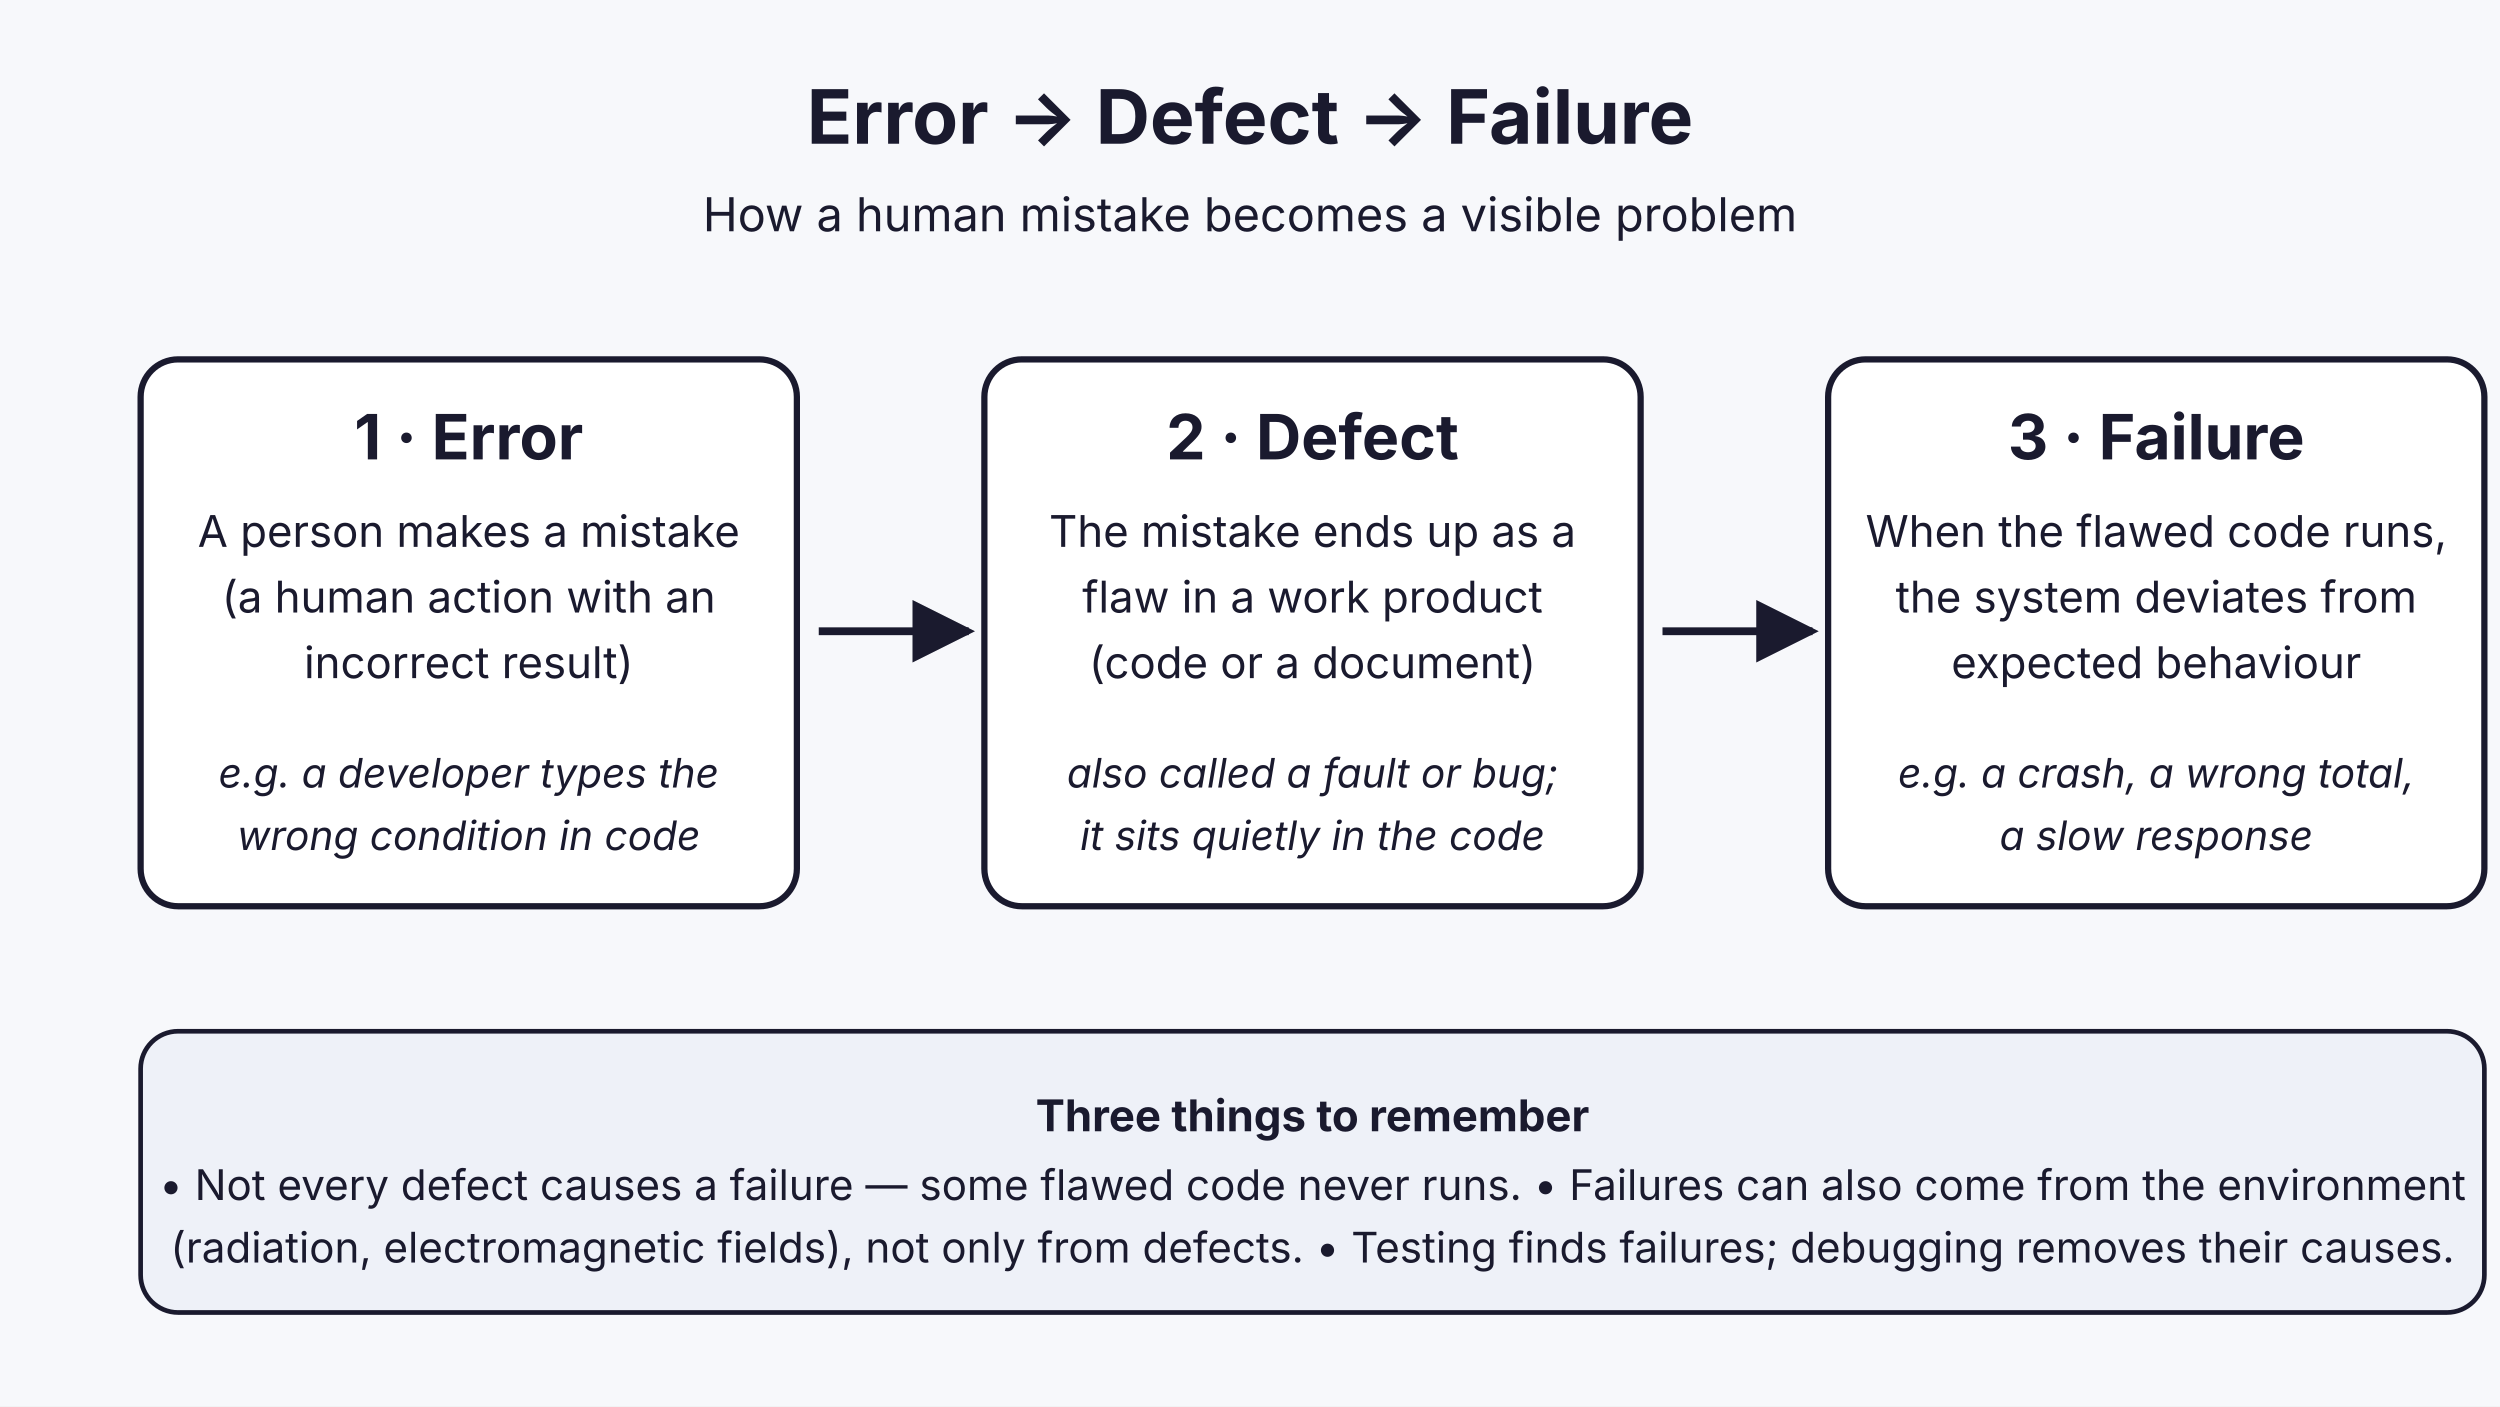
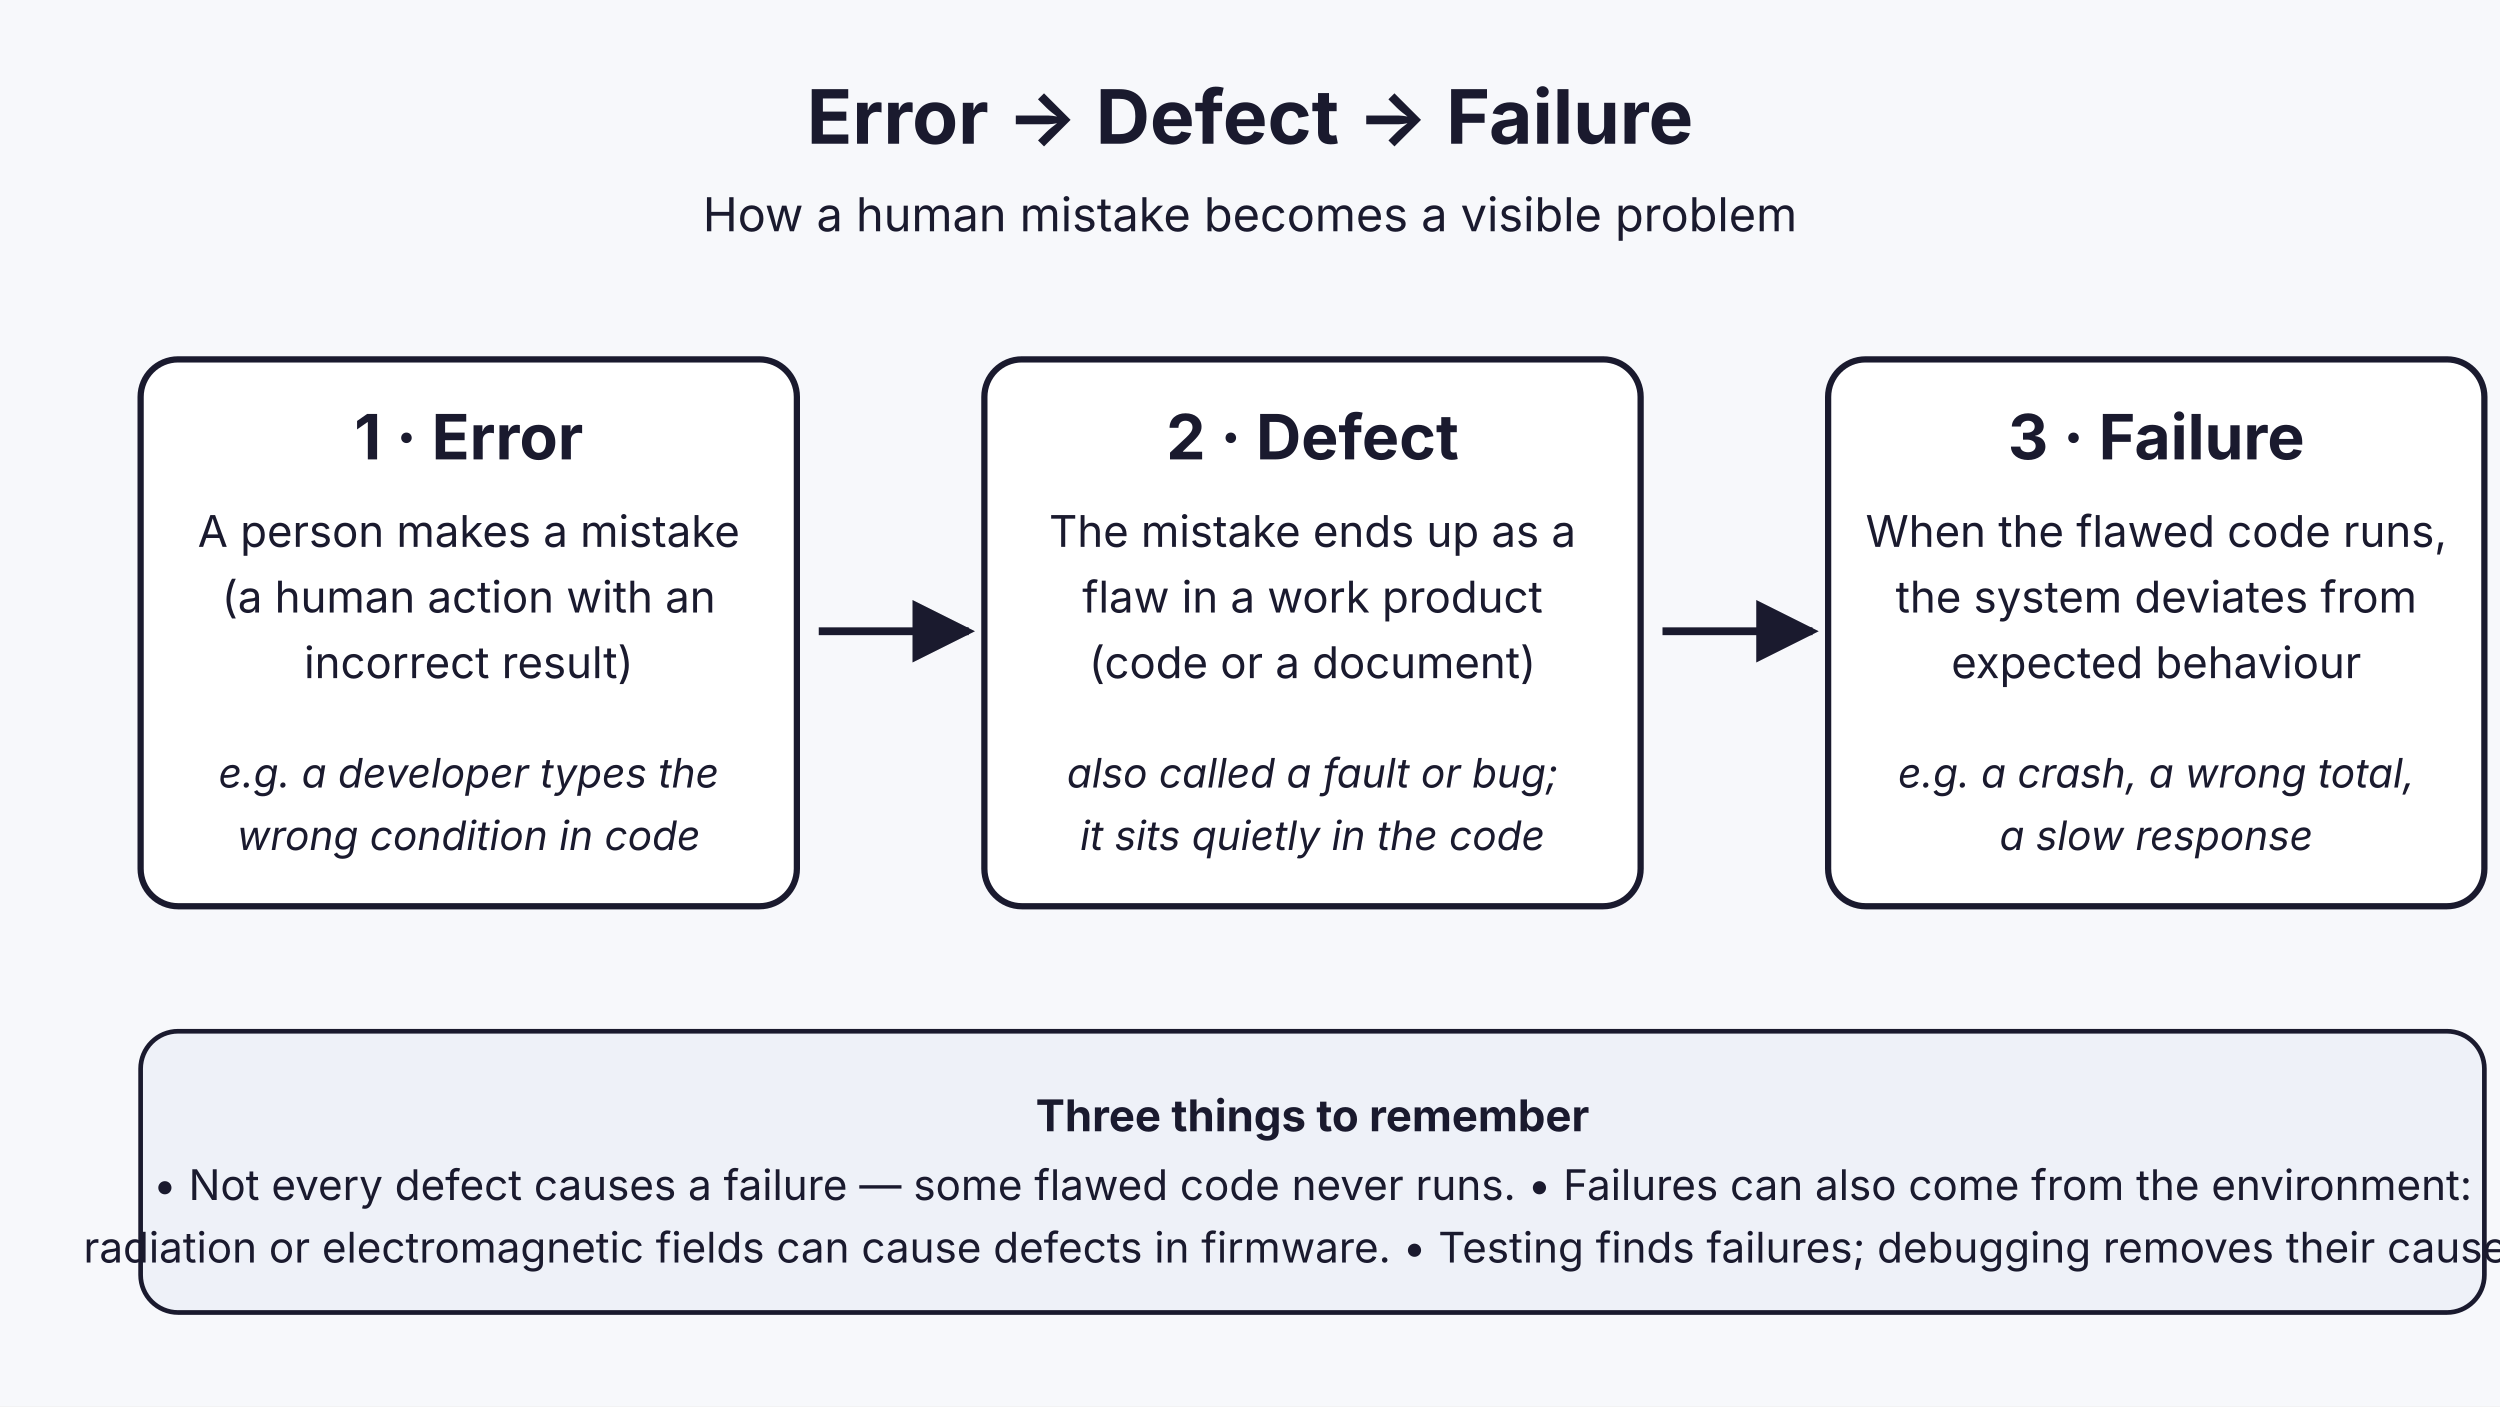
<svg xmlns="http://www.w3.org/2000/svg" viewBox="0 0 800 450" font-family="system-ui, -apple-system, 'Segoe UI', sans-serif">
  <rect width="800" height="450" fill="#f7f8fb" />
  <defs>
    <marker id="arr" viewBox="0 0 10 10" refX="9" refY="5" markerWidth="8" markerHeight="8" orient="auto">
      <path d="M0,0 L10,5 L0,10 z" fill="#1a1a2e" />
    </marker>
  </defs>
  <text x="400" y="46" text-anchor="middle" font-size="24" font-weight="700" fill="#1a1a2e">Error → Defect → Failure</text>
  <text x="400" y="74" text-anchor="middle" font-size="15" fill="#1a1a2e">How a human mistake becomes a visible problem</text>
  <rect x="45" y="115" width="210" height="175" rx="12" fill="#ffffff" stroke="#1a1a2e" stroke-width="2" />
  <text x="150" y="147" text-anchor="middle" font-size="20" font-weight="700" fill="#1a1a2e">1 · Error</text>
  <text x="150" y="175" text-anchor="middle" font-size="14" fill="#1a1a2e">A person makes a mistake</text>
  <text x="150" y="196" text-anchor="middle" font-size="14" fill="#1a1a2e">(a human action with an</text>
  <text x="150" y="217" text-anchor="middle" font-size="14" fill="#1a1a2e">incorrect result)</text>
  <text x="150" y="252" text-anchor="middle" font-size="13" font-style="italic" fill="#1a1a2e">e.g. a developer types the</text>
  <text x="150" y="272" text-anchor="middle" font-size="13" font-style="italic" fill="#1a1a2e">wrong condition in code</text>
  <line x1="262" y1="202" x2="310" y2="202" stroke="#1a1a2e" stroke-width="2.5" marker-end="url(#arr)" />
  <rect x="315" y="115" width="210" height="175" rx="12" fill="#ffffff" stroke="#1a1a2e" stroke-width="2" />
  <text x="420" y="147" text-anchor="middle" font-size="20" font-weight="700" fill="#1a1a2e">2 · Defect</text>
  <text x="420" y="175" text-anchor="middle" font-size="14" fill="#1a1a2e">The mistake ends up as a</text>
  <text x="420" y="196" text-anchor="middle" font-size="14" fill="#1a1a2e">flaw in a work product</text>
  <text x="420" y="217" text-anchor="middle" font-size="14" fill="#1a1a2e">(code or a document)</text>
  <text x="420" y="252" text-anchor="middle" font-size="13" font-style="italic" fill="#1a1a2e">also called a fault or bug;</text>
  <text x="420" y="272" text-anchor="middle" font-size="13" font-style="italic" fill="#1a1a2e">it sits quietly in the code</text>
  <line x1="532" y1="202" x2="580" y2="202" stroke="#1a1a2e" stroke-width="2.5" marker-end="url(#arr)" />
  <rect x="585" y="115" width="210" height="175" rx="12" fill="#ffffff" stroke="#1a1a2e" stroke-width="2" />
  <text x="690" y="147" text-anchor="middle" font-size="20" font-weight="700" fill="#1a1a2e">3 · Failure</text>
  <text x="690" y="175" text-anchor="middle" font-size="14" fill="#1a1a2e">When the flawed code runs,</text>
  <text x="690" y="196" text-anchor="middle" font-size="14" fill="#1a1a2e">the system deviates from</text>
  <text x="690" y="217" text-anchor="middle" font-size="14" fill="#1a1a2e">expected behaviour</text>
  <text x="690" y="252" text-anchor="middle" font-size="13" font-style="italic" fill="#1a1a2e">e.g. a crash, a wrong total,</text>
  <text x="690" y="272" text-anchor="middle" font-size="13" font-style="italic" fill="#1a1a2e">a slow response</text>
  <rect x="45" y="330" width="750" height="90" rx="12" fill="#eef1f8" stroke="#1a1a2e" stroke-width="1.5" />
  <text x="420" y="362" text-anchor="middle" font-size="14" font-weight="700" fill="#1a1a2e">Three things to remember</text>
-   <text x="420" y="384" text-anchor="middle" font-size="13.5" fill="#1a1a2e">• Not every defect causes a failure — some flawed code never runs. • Failures can also come from the environment</text>
-   <text x="420" y="404" text-anchor="middle" font-size="13.5" fill="#1a1a2e">(radiation, electromagnetic fields), not only from defects. • Testing finds failures; debugging removes their causes.</text>
+   <text x="420" y="384" text-anchor="middle" font-size="13.5" fill="#1a1a2e">• Not every defect causes a failure — some flawed code never runs. • Failures can also come from the environment:</text>
+   <text x="420" y="404" text-anchor="middle" font-size="13.5" fill="#1a1a2e">radiation or electromagnetic fields can cause defects in firmware. • Testing finds failures; debugging removes their causes.</text>
</svg>
